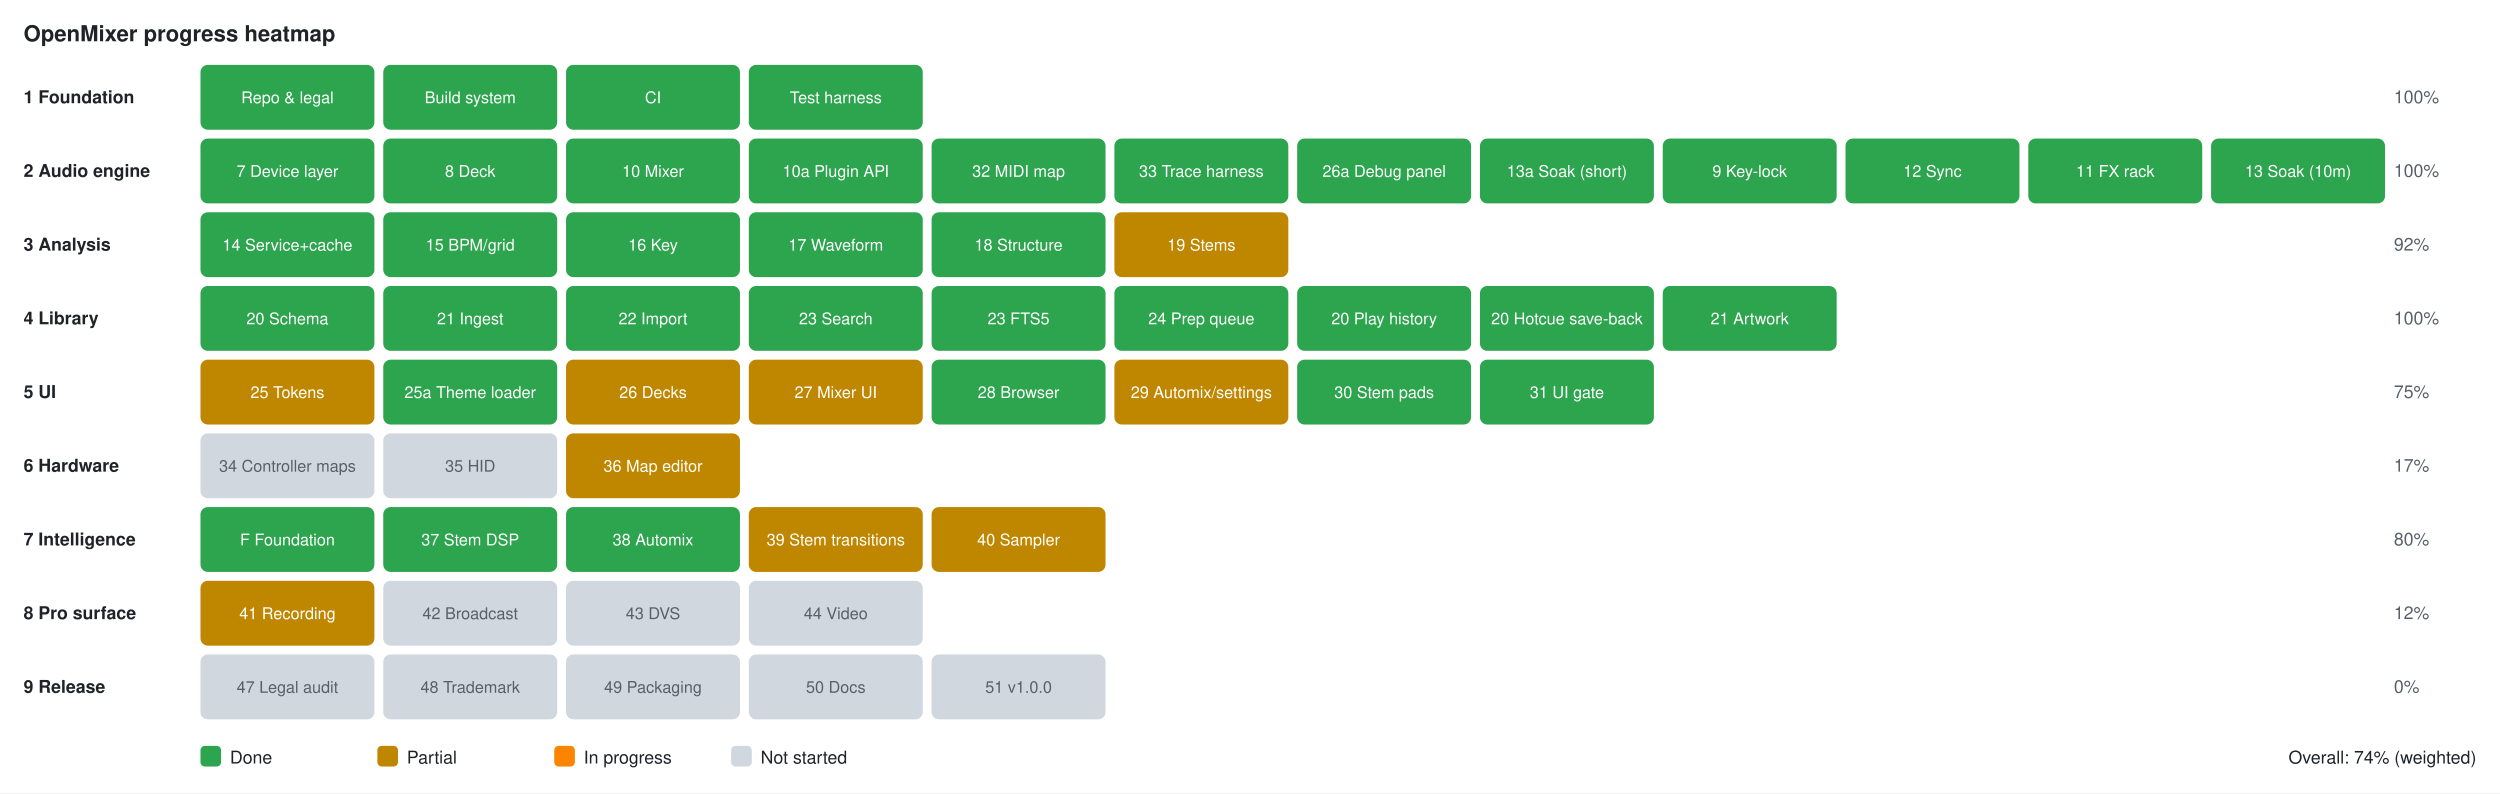
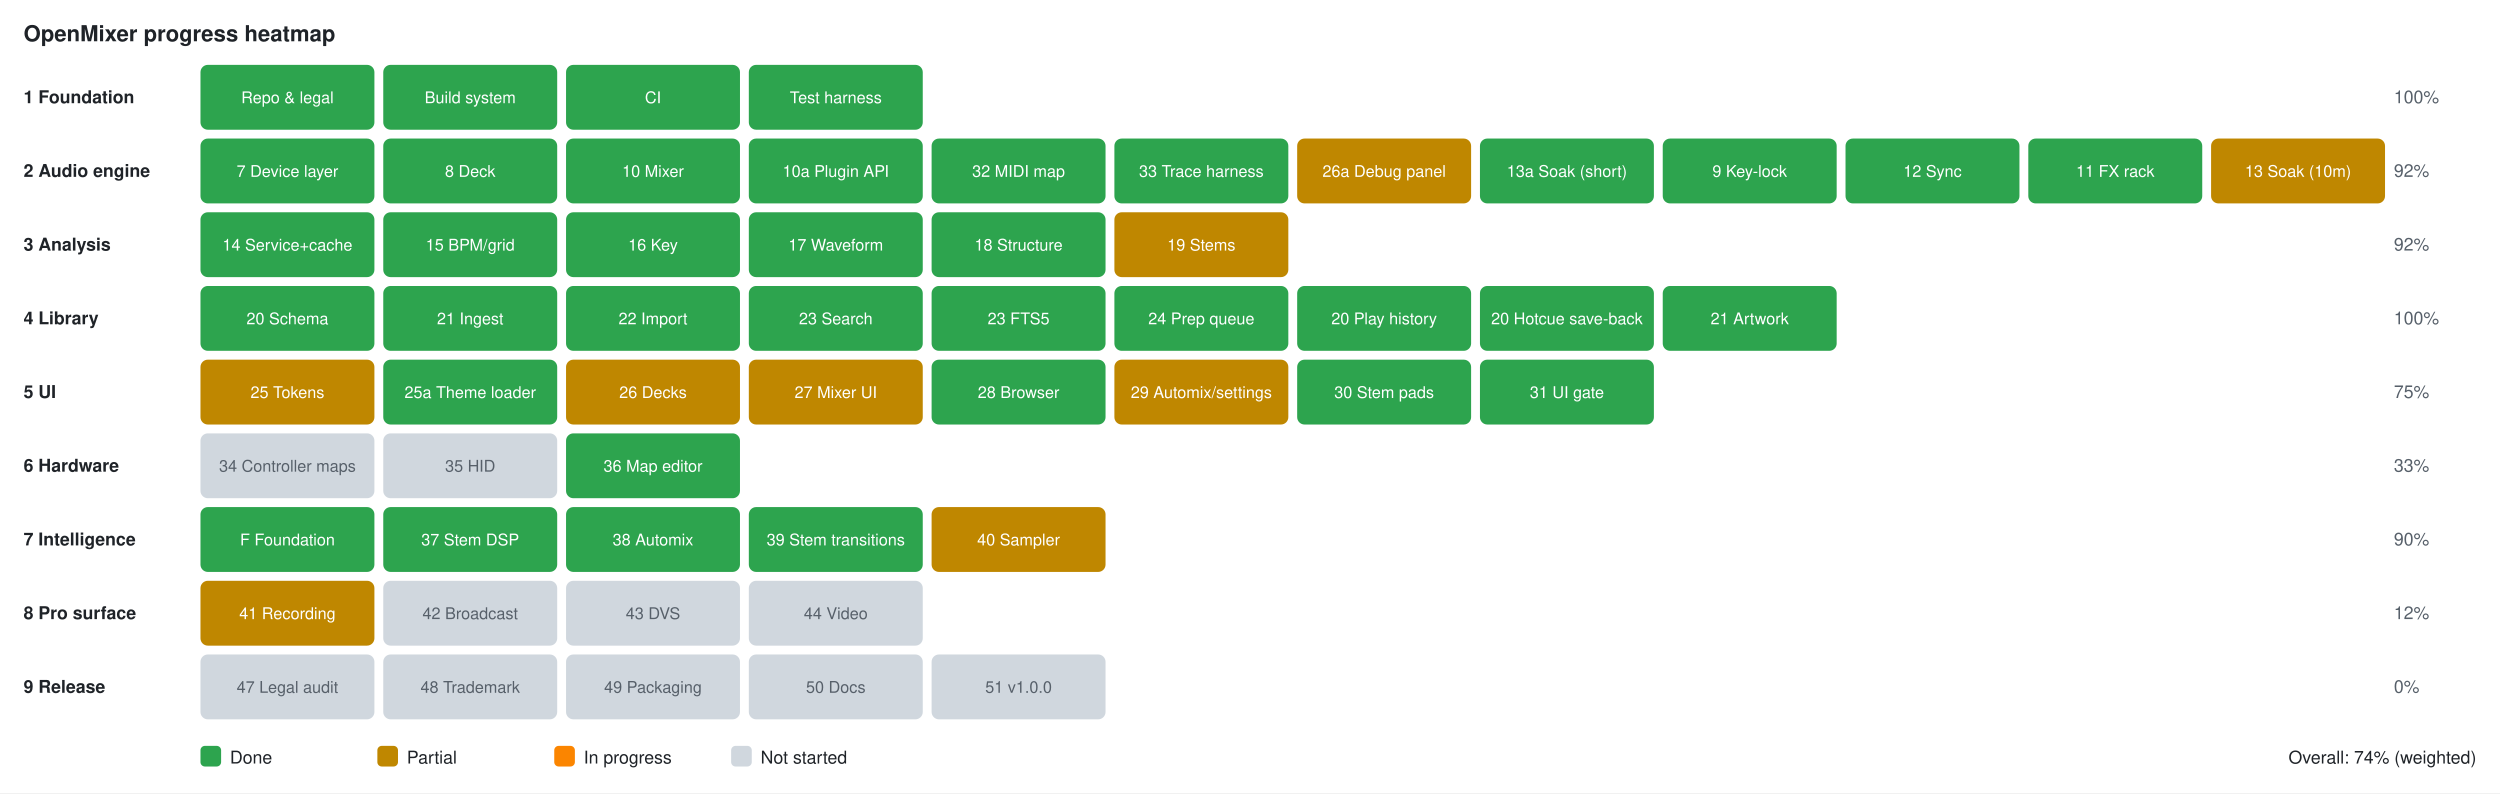
<svg xmlns="http://www.w3.org/2000/svg" width="1696" height="538" viewBox="0 0 1696 538" font-family="-apple-system,Segoe UI,Helvetica,Arial,sans-serif">
  <rect width="100%" height="100%" fill="#ffffff" />
  <text x="16" y="28" font-size="15" font-weight="600" fill="#1f2328">OpenMixer progress heatmap</text>
  <text x="16" y="70.0" font-size="12" font-weight="600" fill="#1f2328">1 Foundation</text>
  <g>
    <rect x="136" y="44" width="118" height="44" rx="5" fill="#2da44e" />
    <text x="195.0" y="70.0" font-size="11" text-anchor="middle" fill="#ffffff">Repo &amp; legal</text>
  </g>
  <g>
    <rect x="260" y="44" width="118" height="44" rx="5" fill="#2da44e" />
    <text x="319.0" y="70.0" font-size="11" text-anchor="middle" fill="#ffffff">Build system</text>
  </g>
  <g>
    <rect x="384" y="44" width="118" height="44" rx="5" fill="#2da44e" />
    <text x="443.0" y="70.0" font-size="11" text-anchor="middle" fill="#ffffff">CI</text>
  </g>
  <g>
    <rect x="508" y="44" width="118" height="44" rx="5" fill="#2da44e" />
    <text x="567.0" y="70.0" font-size="11" text-anchor="middle" fill="#ffffff">Test harness</text>
  </g>
  <text x="1624" y="70.0" font-size="12" fill="#57606a">100%</text>
  <text x="16" y="120.0" font-size="12" font-weight="600" fill="#1f2328">2 Audio engine</text>
  <g>
    <rect x="136" y="94" width="118" height="44" rx="5" fill="#2da44e" />
    <text x="195.0" y="120.0" font-size="11" text-anchor="middle" fill="#ffffff">7 Device layer</text>
  </g>
  <g>
    <rect x="260" y="94" width="118" height="44" rx="5" fill="#2da44e" />
    <text x="319.0" y="120.0" font-size="11" text-anchor="middle" fill="#ffffff">8 Deck</text>
  </g>
  <g>
    <rect x="384" y="94" width="118" height="44" rx="5" fill="#2da44e" />
    <text x="443.0" y="120.0" font-size="11" text-anchor="middle" fill="#ffffff">10 Mixer</text>
  </g>
  <g>
    <rect x="508" y="94" width="118" height="44" rx="5" fill="#2da44e" />
    <text x="567.0" y="120.0" font-size="11" text-anchor="middle" fill="#ffffff">10a Plugin API</text>
  </g>
  <g>
    <rect x="632" y="94" width="118" height="44" rx="5" fill="#2da44e" />
    <text x="691.0" y="120.0" font-size="11" text-anchor="middle" fill="#ffffff">32 MIDI map</text>
  </g>
  <g>
    <rect x="756" y="94" width="118" height="44" rx="5" fill="#2da44e" />
    <text x="815.0" y="120.0" font-size="11" text-anchor="middle" fill="#ffffff">33 Trace harness</text>
  </g>
  <g>
-     <rect x="880" y="94" width="118" height="44" rx="5" fill="#2da44e" />
+     <rect x="880" y="94" width="118" height="44" rx="5" fill="#bf8700" />
    <text x="939.0" y="120.0" font-size="11" text-anchor="middle" fill="#ffffff">26a Debug panel</text>
  </g>
  <g>
    <rect x="1004" y="94" width="118" height="44" rx="5" fill="#2da44e" />
    <text x="1063.0" y="120.0" font-size="11" text-anchor="middle" fill="#ffffff">13a Soak (short)</text>
  </g>
  <g>
    <rect x="1128" y="94" width="118" height="44" rx="5" fill="#2da44e" />
    <text x="1187.0" y="120.0" font-size="11" text-anchor="middle" fill="#ffffff">9 Key-lock</text>
  </g>
  <g>
    <rect x="1252" y="94" width="118" height="44" rx="5" fill="#2da44e" />
    <text x="1311.0" y="120.0" font-size="11" text-anchor="middle" fill="#ffffff">12 Sync</text>
  </g>
  <g>
    <rect x="1376" y="94" width="118" height="44" rx="5" fill="#2da44e" />
    <text x="1435.0" y="120.0" font-size="11" text-anchor="middle" fill="#ffffff">11 FX rack</text>
  </g>
  <g>
-     <rect x="1500" y="94" width="118" height="44" rx="5" fill="#2da44e" />
+     <rect x="1500" y="94" width="118" height="44" rx="5" fill="#bf8700" />
    <text x="1559.0" y="120.0" font-size="11" text-anchor="middle" fill="#ffffff">13 Soak (10m)</text>
  </g>
-   <text x="1624" y="120.0" font-size="12" fill="#57606a">100%</text>
+   <text x="1624" y="120.0" font-size="12" fill="#57606a">92%</text>
  <text x="16" y="170.0" font-size="12" font-weight="600" fill="#1f2328">3 Analysis</text>
  <g>
    <rect x="136" y="144" width="118" height="44" rx="5" fill="#2da44e" />
    <text x="195.0" y="170.0" font-size="11" text-anchor="middle" fill="#ffffff">14 Service+cache</text>
  </g>
  <g>
    <rect x="260" y="144" width="118" height="44" rx="5" fill="#2da44e" />
    <text x="319.0" y="170.0" font-size="11" text-anchor="middle" fill="#ffffff">15 BPM/grid</text>
  </g>
  <g>
    <rect x="384" y="144" width="118" height="44" rx="5" fill="#2da44e" />
    <text x="443.0" y="170.0" font-size="11" text-anchor="middle" fill="#ffffff">16 Key</text>
  </g>
  <g>
    <rect x="508" y="144" width="118" height="44" rx="5" fill="#2da44e" />
    <text x="567.0" y="170.0" font-size="11" text-anchor="middle" fill="#ffffff">17 Waveform</text>
  </g>
  <g>
    <rect x="632" y="144" width="118" height="44" rx="5" fill="#2da44e" />
    <text x="691.0" y="170.0" font-size="11" text-anchor="middle" fill="#ffffff">18 Structure</text>
  </g>
  <g>
    <rect x="756" y="144" width="118" height="44" rx="5" fill="#bf8700" />
    <text x="815.0" y="170.0" font-size="11" text-anchor="middle" fill="#ffffff">19 Stems</text>
  </g>
  <text x="1624" y="170.0" font-size="12" fill="#57606a">92%</text>
  <text x="16" y="220.0" font-size="12" font-weight="600" fill="#1f2328">4 Library</text>
  <g>
    <rect x="136" y="194" width="118" height="44" rx="5" fill="#2da44e" />
    <text x="195.0" y="220.0" font-size="11" text-anchor="middle" fill="#ffffff">20 Schema</text>
  </g>
  <g>
    <rect x="260" y="194" width="118" height="44" rx="5" fill="#2da44e" />
    <text x="319.0" y="220.0" font-size="11" text-anchor="middle" fill="#ffffff">21 Ingest</text>
  </g>
  <g>
    <rect x="384" y="194" width="118" height="44" rx="5" fill="#2da44e" />
    <text x="443.0" y="220.0" font-size="11" text-anchor="middle" fill="#ffffff">22 Import</text>
  </g>
  <g>
    <rect x="508" y="194" width="118" height="44" rx="5" fill="#2da44e" />
    <text x="567.0" y="220.0" font-size="11" text-anchor="middle" fill="#ffffff">23 Search</text>
  </g>
  <g>
    <rect x="632" y="194" width="118" height="44" rx="5" fill="#2da44e" />
    <text x="691.0" y="220.0" font-size="11" text-anchor="middle" fill="#ffffff">23 FTS5</text>
  </g>
  <g>
    <rect x="756" y="194" width="118" height="44" rx="5" fill="#2da44e" />
    <text x="815.0" y="220.0" font-size="11" text-anchor="middle" fill="#ffffff">24 Prep queue</text>
  </g>
  <g>
    <rect x="880" y="194" width="118" height="44" rx="5" fill="#2da44e" />
    <text x="939.0" y="220.0" font-size="11" text-anchor="middle" fill="#ffffff">20 Play history</text>
  </g>
  <g>
    <rect x="1004" y="194" width="118" height="44" rx="5" fill="#2da44e" />
    <text x="1063.0" y="220.0" font-size="11" text-anchor="middle" fill="#ffffff">20 Hotcue save-back</text>
  </g>
  <g>
    <rect x="1128" y="194" width="118" height="44" rx="5" fill="#2da44e" />
    <text x="1187.0" y="220.0" font-size="11" text-anchor="middle" fill="#ffffff">21 Artwork</text>
  </g>
  <text x="1624" y="220.0" font-size="12" fill="#57606a">100%</text>
  <text x="16" y="270.0" font-size="12" font-weight="600" fill="#1f2328">5 UI</text>
  <g>
    <rect x="136" y="244" width="118" height="44" rx="5" fill="#bf8700" />
    <text x="195.0" y="270.0" font-size="11" text-anchor="middle" fill="#ffffff">25 Tokens</text>
  </g>
  <g>
    <rect x="260" y="244" width="118" height="44" rx="5" fill="#2da44e" />
    <text x="319.0" y="270.0" font-size="11" text-anchor="middle" fill="#ffffff">25a Theme loader</text>
  </g>
  <g>
    <rect x="384" y="244" width="118" height="44" rx="5" fill="#bf8700" />
    <text x="443.0" y="270.0" font-size="11" text-anchor="middle" fill="#ffffff">26 Decks</text>
  </g>
  <g>
    <rect x="508" y="244" width="118" height="44" rx="5" fill="#bf8700" />
    <text x="567.0" y="270.0" font-size="11" text-anchor="middle" fill="#ffffff">27 Mixer UI</text>
  </g>
  <g>
    <rect x="632" y="244" width="118" height="44" rx="5" fill="#2da44e" />
    <text x="691.0" y="270.0" font-size="11" text-anchor="middle" fill="#ffffff">28 Browser</text>
  </g>
  <g>
    <rect x="756" y="244" width="118" height="44" rx="5" fill="#bf8700" />
    <text x="815.0" y="270.0" font-size="11" text-anchor="middle" fill="#ffffff">29 Automix/settings</text>
  </g>
  <g>
    <rect x="880" y="244" width="118" height="44" rx="5" fill="#2da44e" />
    <text x="939.0" y="270.0" font-size="11" text-anchor="middle" fill="#ffffff">30 Stem pads</text>
  </g>
  <g>
    <rect x="1004" y="244" width="118" height="44" rx="5" fill="#2da44e" />
    <text x="1063.0" y="270.0" font-size="11" text-anchor="middle" fill="#ffffff">31 UI gate</text>
  </g>
  <text x="1624" y="270.0" font-size="12" fill="#57606a">75%</text>
  <text x="16" y="320.0" font-size="12" font-weight="600" fill="#1f2328">6 Hardware</text>
  <g>
    <rect x="136" y="294" width="118" height="44" rx="5" fill="#d0d7de" />
    <text x="195.0" y="320.0" font-size="11" text-anchor="middle" fill="#57606a">34 Controller maps</text>
  </g>
  <g>
    <rect x="260" y="294" width="118" height="44" rx="5" fill="#d0d7de" />
    <text x="319.0" y="320.0" font-size="11" text-anchor="middle" fill="#57606a">35 HID</text>
  </g>
  <g>
-     <rect x="384" y="294" width="118" height="44" rx="5" fill="#bf8700" />
+     <rect x="384" y="294" width="118" height="44" rx="5" fill="#2da44e" />
    <text x="443.0" y="320.0" font-size="11" text-anchor="middle" fill="#ffffff">36 Map editor</text>
  </g>
-   <text x="1624" y="320.0" font-size="12" fill="#57606a">17%</text>
+   <text x="1624" y="320.0" font-size="12" fill="#57606a">33%</text>
  <text x="16" y="370.0" font-size="12" font-weight="600" fill="#1f2328">7 Intelligence</text>
  <g>
    <rect x="136" y="344" width="118" height="44" rx="5" fill="#2da44e" />
    <text x="195.0" y="370.0" font-size="11" text-anchor="middle" fill="#ffffff">F Foundation</text>
  </g>
  <g>
    <rect x="260" y="344" width="118" height="44" rx="5" fill="#2da44e" />
    <text x="319.0" y="370.0" font-size="11" text-anchor="middle" fill="#ffffff">37 Stem DSP</text>
  </g>
  <g>
    <rect x="384" y="344" width="118" height="44" rx="5" fill="#2da44e" />
    <text x="443.0" y="370.0" font-size="11" text-anchor="middle" fill="#ffffff">38 Automix</text>
  </g>
  <g>
-     <rect x="508" y="344" width="118" height="44" rx="5" fill="#bf8700" />
+     <rect x="508" y="344" width="118" height="44" rx="5" fill="#2da44e" />
    <text x="567.0" y="370.0" font-size="11" text-anchor="middle" fill="#ffffff">39 Stem transitions</text>
  </g>
  <g>
    <rect x="632" y="344" width="118" height="44" rx="5" fill="#bf8700" />
    <text x="691.0" y="370.0" font-size="11" text-anchor="middle" fill="#ffffff">40 Sampler</text>
  </g>
-   <text x="1624" y="370.0" font-size="12" fill="#57606a">80%</text>
+   <text x="1624" y="370.0" font-size="12" fill="#57606a">90%</text>
  <text x="16" y="420.0" font-size="12" font-weight="600" fill="#1f2328">8 Pro surface</text>
  <g>
    <rect x="136" y="394" width="118" height="44" rx="5" fill="#bf8700" />
    <text x="195.0" y="420.0" font-size="11" text-anchor="middle" fill="#ffffff">41 Recording</text>
  </g>
  <g>
    <rect x="260" y="394" width="118" height="44" rx="5" fill="#d0d7de" />
    <text x="319.0" y="420.0" font-size="11" text-anchor="middle" fill="#57606a">42 Broadcast</text>
  </g>
  <g>
    <rect x="384" y="394" width="118" height="44" rx="5" fill="#d0d7de" />
    <text x="443.0" y="420.0" font-size="11" text-anchor="middle" fill="#57606a">43 DVS</text>
  </g>
  <g>
    <rect x="508" y="394" width="118" height="44" rx="5" fill="#d0d7de" />
    <text x="567.0" y="420.0" font-size="11" text-anchor="middle" fill="#57606a">44 Video</text>
  </g>
  <text x="1624" y="420.0" font-size="12" fill="#57606a">12%</text>
  <text x="16" y="470.0" font-size="12" font-weight="600" fill="#1f2328">9 Release</text>
  <g>
    <rect x="136" y="444" width="118" height="44" rx="5" fill="#d0d7de" />
    <text x="195.0" y="470.0" font-size="11" text-anchor="middle" fill="#57606a">47 Legal audit</text>
  </g>
  <g>
    <rect x="260" y="444" width="118" height="44" rx="5" fill="#d0d7de" />
    <text x="319.0" y="470.0" font-size="11" text-anchor="middle" fill="#57606a">48 Trademark</text>
  </g>
  <g>
    <rect x="384" y="444" width="118" height="44" rx="5" fill="#d0d7de" />
    <text x="443.0" y="470.0" font-size="11" text-anchor="middle" fill="#57606a">49 Packaging</text>
  </g>
  <g>
    <rect x="508" y="444" width="118" height="44" rx="5" fill="#d0d7de" />
    <text x="567.0" y="470.0" font-size="11" text-anchor="middle" fill="#57606a">50 Docs</text>
  </g>
  <g>
    <rect x="632" y="444" width="118" height="44" rx="5" fill="#d0d7de" />
    <text x="691.0" y="470.0" font-size="11" text-anchor="middle" fill="#57606a">51 v1.0.0</text>
  </g>
  <text x="1624" y="470.0" font-size="12" fill="#57606a">0%</text>
  <rect x="136" y="506" width="14" height="14" rx="3" fill="#2da44e" />
  <text x="156" y="518" font-size="12" fill="#1f2328">Done</text>
  <rect x="256" y="506" width="14" height="14" rx="3" fill="#bf8700" />
  <text x="276" y="518" font-size="12" fill="#1f2328">Partial</text>
  <rect x="376" y="506" width="14" height="14" rx="3" fill="#fb8500" />
  <text x="396" y="518" font-size="12" fill="#1f2328">In progress</text>
  <rect x="496" y="506" width="14" height="14" rx="3" fill="#d0d7de" />
  <text x="516" y="518" font-size="12" fill="#1f2328">Not started</text>
  <text x="1680" y="518" font-size="12" text-anchor="end" fill="#1f2328">Overall: 74% (weighted)</text>
</svg>
